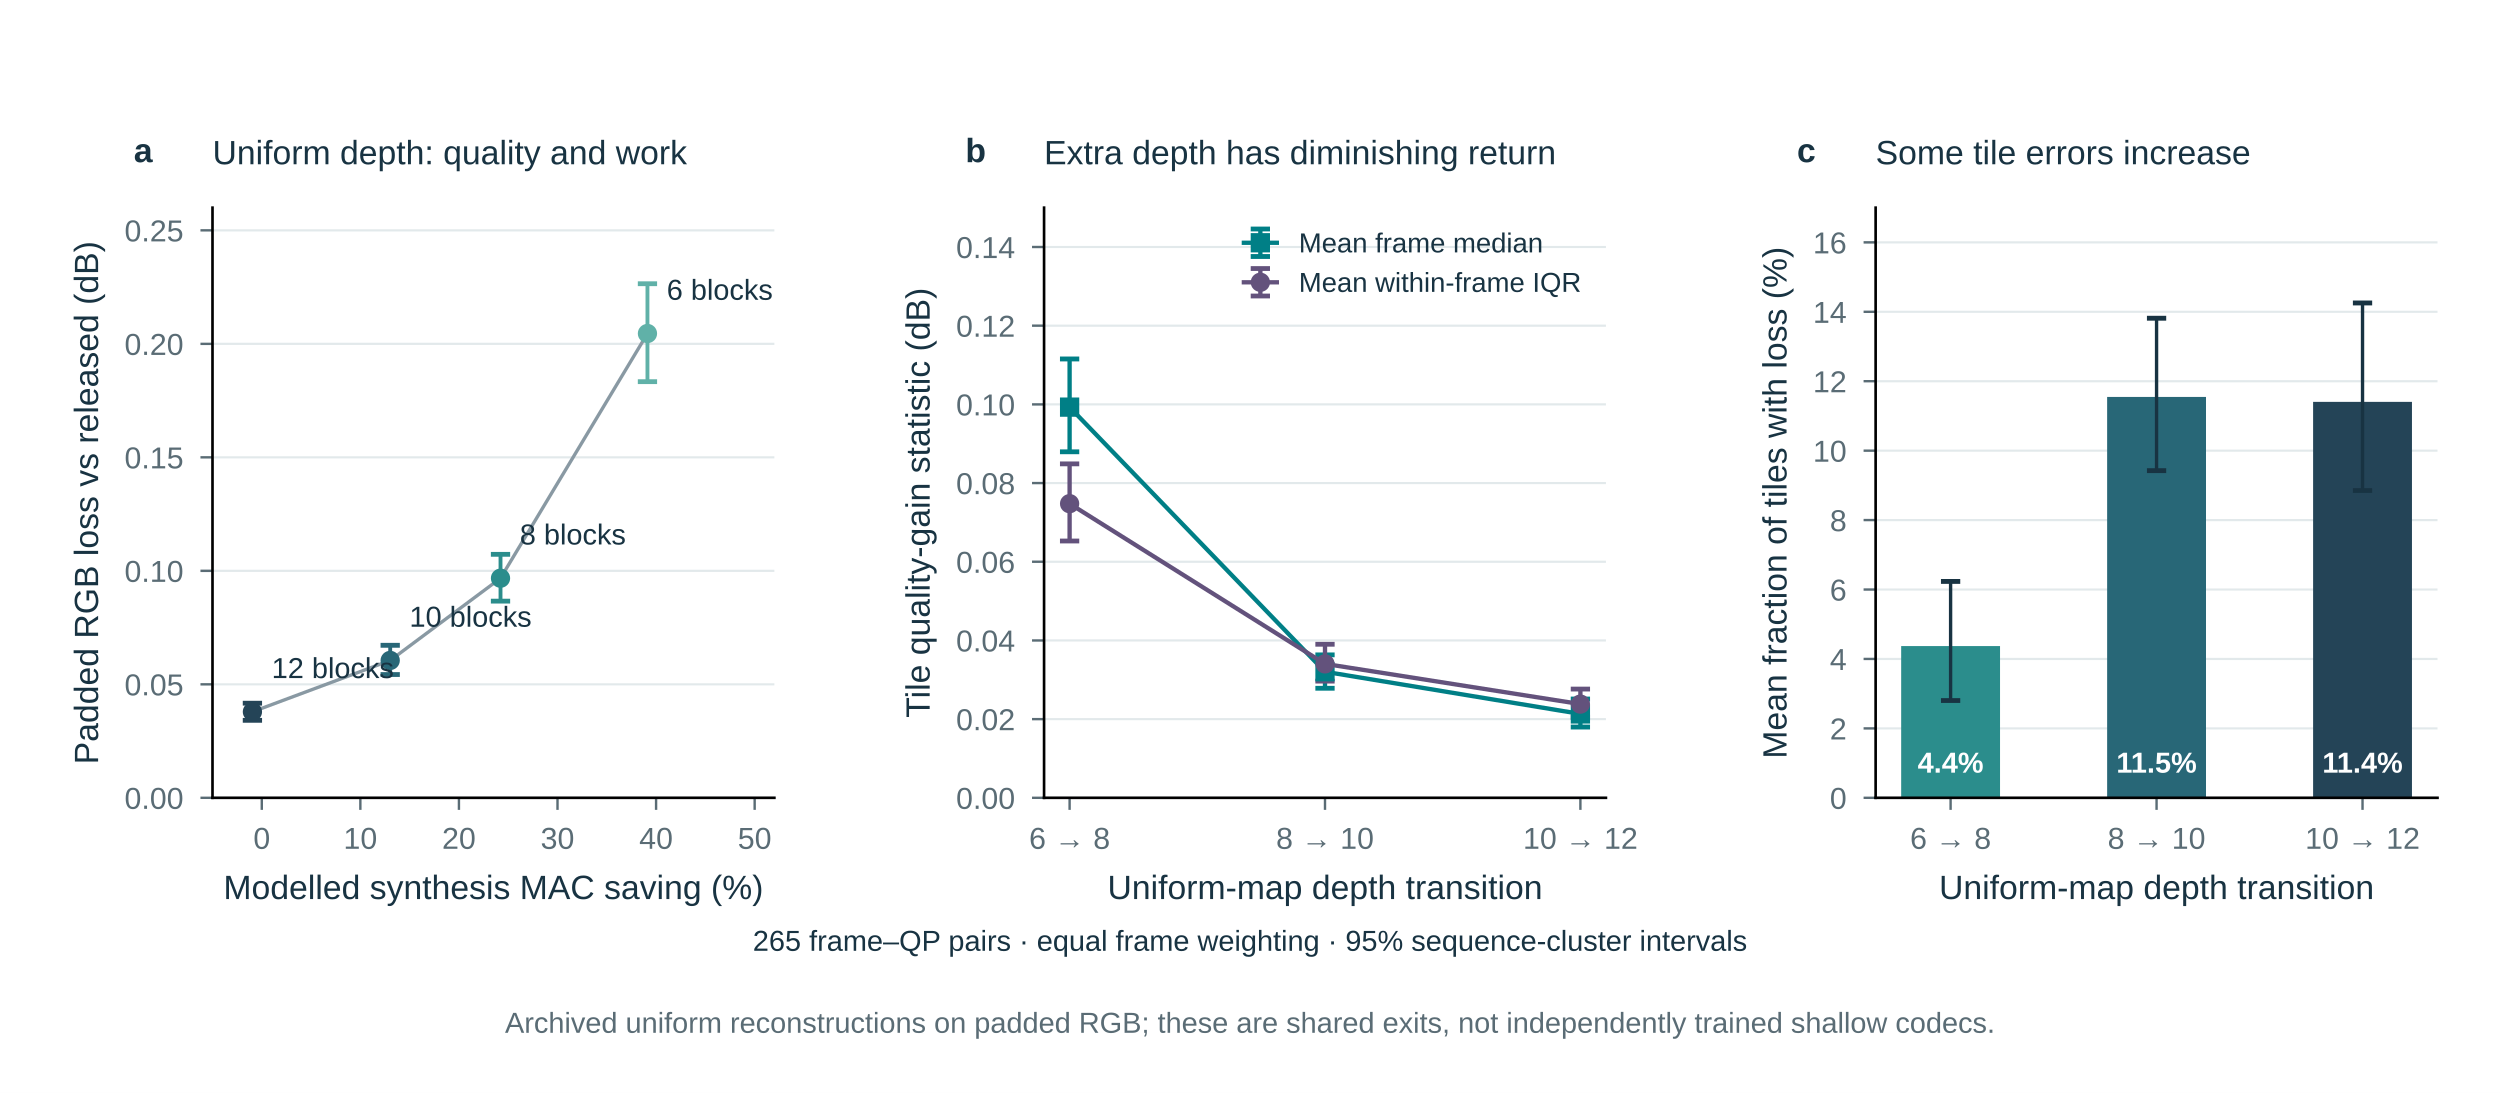
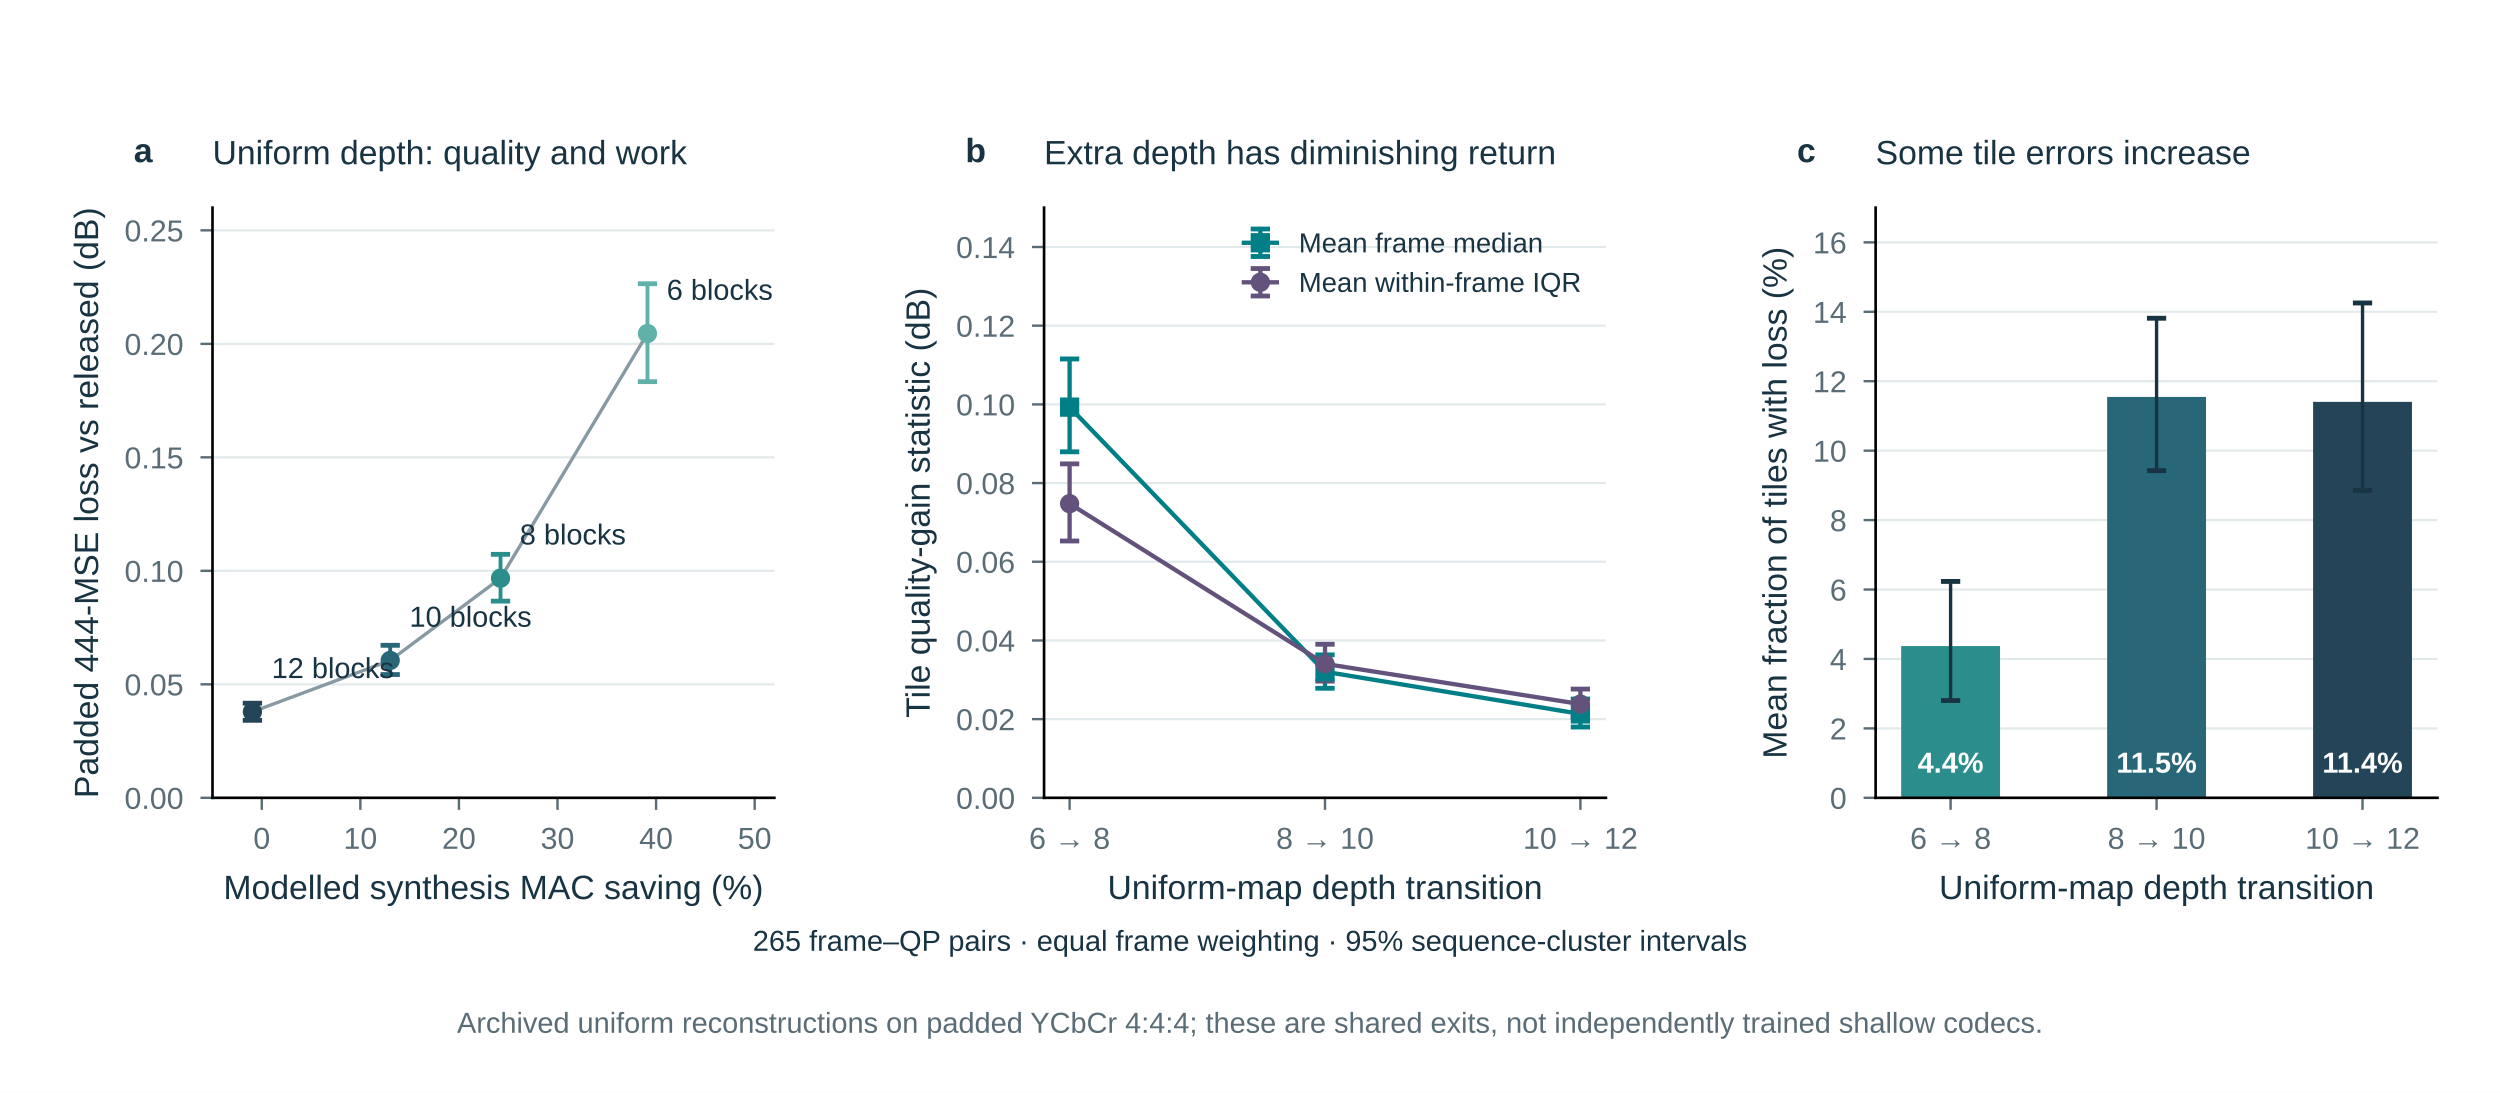
<svg xmlns="http://www.w3.org/2000/svg" xmlns:xlink="http://www.w3.org/1999/xlink" width="518.74pt" height="226.772pt" viewBox="0 0 518.74 226.772" version="1.1">
  <defs>
    <style type="text/css">*{stroke-linejoin: round; stroke-linecap: butt}</style>
  </defs>
  <g id="figure_1">
    <g id="patch_1">
      <path d="M 0 226.772 L 518.74 226.772 L 518.74 0 L 0 0 z " style="fill: #ffffff" />
    </g>
    <g id="axes_1">
      <g id="patch_2">
        <path d="M 44.093 165.543 L 160.678 165.543 L 160.678 43.087 L 44.093 43.087 z " style="fill: #ffffff" />
      </g>
      <g id="matplotlib.axis_1">
        <g id="xtick_1">
          <g id="line2d_1">
            <defs>
              <path id="m8a3f5a587e" d="M 0 0 L 0 2.5 " style="stroke: #5a6c75; stroke-width: 0.5" />
            </defs>
            <g>
              <use xlink:href="#m8a3f5a587e" x="54.32" y="165.543" style="fill: #5a6c75; stroke: #5a6c75; stroke-width: 0.5" />
            </g>
          </g>
          <g id="text_1">
            <text style="font-size: 6.3px; font-family: 'Liberation Sans'; text-anchor: middle; fill: #5a6c75" x="54.32" y="176.13" transform="rotate(-0 54.31972 176.1299)">0</text>
          </g>
        </g>
        <g id="xtick_2">
          <g id="line2d_2">
            <g>
              <use xlink:href="#m8a3f5a587e" x="74.773" y="165.543" style="fill: #5a6c75; stroke: #5a6c75; stroke-width: 0.5" />
            </g>
          </g>
          <g id="text_2">
            <text style="font-size: 6.3px; font-family: 'Liberation Sans'; text-anchor: middle; fill: #5a6c75" x="74.773" y="176.13" transform="rotate(-0 74.77332 176.1299)">10</text>
          </g>
        </g>
        <g id="xtick_3">
          <g id="line2d_3">
            <g>
              <use xlink:href="#m8a3f5a587e" x="95.227" y="165.543" style="fill: #5a6c75; stroke: #5a6c75; stroke-width: 0.5" />
            </g>
          </g>
          <g id="text_3">
            <text style="font-size: 6.3px; font-family: 'Liberation Sans'; text-anchor: middle; fill: #5a6c75" x="95.227" y="176.13" transform="rotate(-0 95.22692 176.1299)">20</text>
          </g>
        </g>
        <g id="xtick_4">
          <g id="line2d_4">
            <g>
              <use xlink:href="#m8a3f5a587e" x="115.681" y="165.543" style="fill: #5a6c75; stroke: #5a6c75; stroke-width: 0.5" />
            </g>
          </g>
          <g id="text_4">
            <text style="font-size: 6.3px; font-family: 'Liberation Sans'; text-anchor: middle; fill: #5a6c75" x="115.681" y="176.13" transform="rotate(-0 115.6805 176.1299)">30</text>
          </g>
        </g>
        <g id="xtick_5">
          <g id="line2d_5">
            <g>
              <use xlink:href="#m8a3f5a587e" x="136.134" y="165.543" style="fill: #5a6c75; stroke: #5a6c75; stroke-width: 0.5" />
            </g>
          </g>
          <g id="text_5">
            <text style="font-size: 6.3px; font-family: 'Liberation Sans'; text-anchor: middle; fill: #5a6c75" x="136.134" y="176.13" transform="rotate(-0 136.1341 176.1299)">40</text>
          </g>
        </g>
        <g id="xtick_6">
          <g id="line2d_6">
            <g>
              <use xlink:href="#m8a3f5a587e" x="156.588" y="165.543" style="fill: #5a6c75; stroke: #5a6c75; stroke-width: 0.5" />
            </g>
          </g>
          <g id="text_6">
            <text style="font-size: 6.3px; font-family: 'Liberation Sans'; text-anchor: middle; fill: #5a6c75" x="156.588" y="176.13" transform="rotate(-0 156.5877 176.1299)">50</text>
          </g>
        </g>
        <g id="text_7">
          <text style="font-size: 7px; font-family: 'Liberation Sans'; text-anchor: middle; fill: #183342" x="102.386" y="186.552" transform="rotate(-0 102.3857 186.5519)">Modelled synthesis MAC saving (%)</text>
        </g>
      </g>
      <g id="matplotlib.axis_2">
        <g id="ytick_1">
          <g id="line2d_7">
            <path d="M 44.093 165.543 L 160.678 165.543 " clip-path="url(#p53f69de0b5)" style="fill: none; stroke: #e2e9eb; stroke-width: 0.45; stroke-linecap: square" />
          </g>
          <g id="line2d_8">
            <defs>
              <path id="ma001f9b098" d="M 0 0 L -2.5 0 " style="stroke: #5a6c75; stroke-width: 0.5" />
            </defs>
            <g>
              <use xlink:href="#ma001f9b098" x="44.093" y="165.543" style="fill: #5a6c75; stroke: #5a6c75; stroke-width: 0.5" />
            </g>
          </g>
          <g id="text_8">
            <text style="font-size: 6.3px; font-family: 'Liberation Sans'; text-anchor: end; fill: #5a6c75" x="38.093" y="167.837" transform="rotate(-0 38.09291 167.8366)">0.00</text>
          </g>
        </g>
        <g id="ytick_2">
          <g id="line2d_9">
            <path d="M 44.093 141.994 L 160.678 141.994 " clip-path="url(#p53f69de0b5)" style="fill: none; stroke: #e2e9eb; stroke-width: 0.45; stroke-linecap: square" />
          </g>
          <g id="line2d_10">
            <g>
              <use xlink:href="#ma001f9b098" x="44.093" y="141.994" style="fill: #5a6c75; stroke: #5a6c75; stroke-width: 0.5" />
            </g>
          </g>
          <g id="text_9">
            <text style="font-size: 6.3px; font-family: 'Liberation Sans'; text-anchor: end; fill: #5a6c75" x="38.093" y="144.287" transform="rotate(-0 38.09291 144.2872)">0.05</text>
          </g>
        </g>
        <g id="ytick_3">
          <g id="line2d_11">
            <path d="M 44.093 118.445 L 160.678 118.445 " clip-path="url(#p53f69de0b5)" style="fill: none; stroke: #e2e9eb; stroke-width: 0.45; stroke-linecap: square" />
          </g>
          <g id="line2d_12">
            <g>
              <use xlink:href="#ma001f9b098" x="44.093" y="118.445" style="fill: #5a6c75; stroke: #5a6c75; stroke-width: 0.5" />
            </g>
          </g>
          <g id="text_10">
            <text style="font-size: 6.3px; font-family: 'Liberation Sans'; text-anchor: end; fill: #5a6c75" x="38.093" y="120.738" transform="rotate(-0 38.09291 120.7379)">0.10</text>
          </g>
        </g>
        <g id="ytick_4">
          <g id="line2d_13">
            <path d="M 44.093 94.895 L 160.678 94.895 " clip-path="url(#p53f69de0b5)" style="fill: none; stroke: #e2e9eb; stroke-width: 0.45; stroke-linecap: square" />
          </g>
          <g id="line2d_14">
            <g>
              <use xlink:href="#ma001f9b098" x="44.093" y="94.895" style="fill: #5a6c75; stroke: #5a6c75; stroke-width: 0.5" />
            </g>
          </g>
          <g id="text_11">
            <text style="font-size: 6.3px; font-family: 'Liberation Sans'; text-anchor: end; fill: #5a6c75" x="38.093" y="97.189" transform="rotate(-0 38.09291 97.1885)">0.15</text>
          </g>
        </g>
        <g id="ytick_5">
          <g id="line2d_15">
            <path d="M 44.093 71.346 L 160.678 71.346 " clip-path="url(#p53f69de0b5)" style="fill: none; stroke: #e2e9eb; stroke-width: 0.45; stroke-linecap: square" />
          </g>
          <g id="line2d_16">
            <g>
              <use xlink:href="#ma001f9b098" x="44.093" y="71.346" style="fill: #5a6c75; stroke: #5a6c75; stroke-width: 0.5" />
            </g>
          </g>
          <g id="text_12">
            <text style="font-size: 6.3px; font-family: 'Liberation Sans'; text-anchor: end; fill: #5a6c75" x="38.093" y="73.639" transform="rotate(-0 38.09291 73.63914)">0.20</text>
          </g>
        </g>
        <g id="ytick_6">
          <g id="line2d_17">
            <path d="M 44.093 47.796 L 160.678 47.796 " clip-path="url(#p53f69de0b5)" style="fill: none; stroke: #e2e9eb; stroke-width: 0.45; stroke-linecap: square" />
          </g>
          <g id="line2d_18">
            <g>
              <use xlink:href="#ma001f9b098" x="44.093" y="47.796" style="fill: #5a6c75; stroke: #5a6c75; stroke-width: 0.5" />
            </g>
          </g>
          <g id="text_13">
            <text style="font-size: 6.3px; font-family: 'Liberation Sans'; text-anchor: end; fill: #5a6c75" x="38.093" y="50.09" transform="rotate(-0 38.09291 50.08977)">0.25</text>
          </g>
        </g>
        <g id="text_14">
-           <text style="font-size: 7px; font-family: 'Liberation Sans'; text-anchor: middle; fill: #183342" x="20.359" y="104.315" transform="rotate(-90 20.35938 104.315)">Padded RGB loss vs released (dB)</text>
+           <text style="font-size: 7px; font-family: 'Liberation Sans'; text-anchor: middle; fill: #183342" x="20.359" y="104.315" transform="rotate(-90 20.35938 104.315)">Padded 444-MSE loss vs released (dB)</text>
        </g>
      </g>
      <g id="line2d_19">
        <path d="M 134.344 69.203 L 103.854 119.973 L 80.965 137.036 L 52.375 147.696 " clip-path="url(#p53f69de0b5)" style="fill: none; stroke: #8999a3; stroke-width: 0.7; stroke-linecap: square" />
      </g>
      <g id="LineCollection_1">
        <path d="M 134.344 79.198 L 134.344 58.873 " clip-path="url(#p53f69de0b5)" style="fill: none; stroke: #60b1a8; stroke-width: 0.8" />
      </g>
      <g id="line2d_20">
        <defs>
          <path id="mf10fb539d4" d="M 2 0 L -2 -0 " style="stroke: #60b1a8" />
        </defs>
        <g clip-path="url(#p53f69de0b5)">
          <use xlink:href="#mf10fb539d4" x="134.344" y="79.198" style="fill: #60b1a8; stroke: #60b1a8" />
        </g>
      </g>
      <g id="line2d_21">
        <g clip-path="url(#p53f69de0b5)">
          <use xlink:href="#mf10fb539d4" x="134.344" y="58.873" style="fill: #60b1a8; stroke: #60b1a8" />
        </g>
      </g>
      <g id="LineCollection_2">
        <path d="M 103.854 124.737 L 103.854 115.026 " clip-path="url(#p53f69de0b5)" style="fill: none; stroke: #2b8d8c; stroke-width: 0.8" />
      </g>
      <g id="line2d_22">
        <defs>
          <path id="m13e690764d" d="M 2 0 L -2 -0 " style="stroke: #2b8d8c" />
        </defs>
        <g clip-path="url(#p53f69de0b5)">
          <use xlink:href="#m13e690764d" x="103.854" y="124.737" style="fill: #2b8d8c; stroke: #2b8d8c" />
        </g>
      </g>
      <g id="line2d_23">
        <g clip-path="url(#p53f69de0b5)">
          <use xlink:href="#m13e690764d" x="103.854" y="115.026" style="fill: #2b8d8c; stroke: #2b8d8c" />
        </g>
      </g>
      <g id="LineCollection_3">
        <path d="M 80.965 139.965 L 80.965 133.898 " clip-path="url(#p53f69de0b5)" style="fill: none; stroke: #286777; stroke-width: 0.8" />
      </g>
      <g id="line2d_24">
        <defs>
          <path id="m87a809e903" d="M 2 0 L -2 -0 " style="stroke: #286777" />
        </defs>
        <g clip-path="url(#p53f69de0b5)">
          <use xlink:href="#m87a809e903" x="80.965" y="139.965" style="fill: #286777; stroke: #286777" />
        </g>
      </g>
      <g id="line2d_25">
        <g clip-path="url(#p53f69de0b5)">
          <use xlink:href="#m87a809e903" x="80.965" y="133.898" style="fill: #286777; stroke: #286777" />
        </g>
      </g>
      <g id="LineCollection_4">
        <path d="M 52.375 149.471 L 52.375 145.907 " clip-path="url(#p53f69de0b5)" style="fill: none; stroke: #244457; stroke-width: 0.8" />
      </g>
      <g id="line2d_26">
        <defs>
          <path id="m56bf6940a8" d="M 2 0 L -2 -0 " style="stroke: #244457" />
        </defs>
        <g clip-path="url(#p53f69de0b5)">
          <use xlink:href="#m56bf6940a8" x="52.375" y="149.471" style="fill: #244457; stroke: #244457" />
        </g>
      </g>
      <g id="line2d_27">
        <g clip-path="url(#p53f69de0b5)">
          <use xlink:href="#m56bf6940a8" x="52.375" y="145.907" style="fill: #244457; stroke: #244457" />
        </g>
      </g>
      <g id="line2d_28">
        <defs>
          <path id="mced88108a4" d="M 0 1.5 C 0.398 1.5 0.779 1.342 1.061 1.061 C 1.342 0.779 1.5 0.398 1.5 0 C 1.5 -0.398 1.342 -0.779 1.061 -1.061 C 0.779 -1.342 0.398 -1.5 0 -1.5 C -0.398 -1.5 -0.779 -1.342 -1.061 -1.061 C -1.342 -0.779 -1.5 -0.398 -1.5 0 C -1.5 0.398 -1.342 0.779 -1.061 1.061 C -0.779 1.342 -0.398 1.5 0 1.5 z " style="stroke: #60b1a8" />
        </defs>
        <g clip-path="url(#p53f69de0b5)">
          <use xlink:href="#mced88108a4" x="134.344" y="69.203" style="fill: #60b1a8; stroke: #60b1a8" />
        </g>
      </g>
      <g id="line2d_29">
        <defs>
          <path id="m2bfa3faadf" d="M 0 1.5 C 0.398 1.5 0.779 1.342 1.061 1.061 C 1.342 0.779 1.5 0.398 1.5 0 C 1.5 -0.398 1.342 -0.779 1.061 -1.061 C 0.779 -1.342 0.398 -1.5 0 -1.5 C -0.398 -1.5 -0.779 -1.342 -1.061 -1.061 C -1.342 -0.779 -1.5 -0.398 -1.5 0 C -1.5 0.398 -1.342 0.779 -1.061 1.061 C -0.779 1.342 -0.398 1.5 0 1.5 z " style="stroke: #2b8d8c" />
        </defs>
        <g clip-path="url(#p53f69de0b5)">
          <use xlink:href="#m2bfa3faadf" x="103.854" y="119.973" style="fill: #2b8d8c; stroke: #2b8d8c" />
        </g>
      </g>
      <g id="line2d_30">
        <defs>
          <path id="mf9a30ee5e5" d="M 0 1.5 C 0.398 1.5 0.779 1.342 1.061 1.061 C 1.342 0.779 1.5 0.398 1.5 0 C 1.5 -0.398 1.342 -0.779 1.061 -1.061 C 0.779 -1.342 0.398 -1.5 0 -1.5 C -0.398 -1.5 -0.779 -1.342 -1.061 -1.061 C -1.342 -0.779 -1.5 -0.398 -1.5 0 C -1.5 0.398 -1.342 0.779 -1.061 1.061 C -0.779 1.342 -0.398 1.5 0 1.5 z " style="stroke: #286777" />
        </defs>
        <g clip-path="url(#p53f69de0b5)">
          <use xlink:href="#mf9a30ee5e5" x="80.965" y="137.036" style="fill: #286777; stroke: #286777" />
        </g>
      </g>
      <g id="line2d_31">
        <defs>
          <path id="ma1c2690194" d="M 0 1.5 C 0.398 1.5 0.779 1.342 1.061 1.061 C 1.342 0.779 1.5 0.398 1.5 0 C 1.5 -0.398 1.342 -0.779 1.061 -1.061 C 0.779 -1.342 0.398 -1.5 0 -1.5 C -0.398 -1.5 -0.779 -1.342 -1.061 -1.061 C -1.342 -0.779 -1.5 -0.398 -1.5 0 C -1.5 0.398 -1.342 0.779 -1.061 1.061 C -0.779 1.342 -0.398 1.5 0 1.5 z " style="stroke: #244457" />
        </defs>
        <g clip-path="url(#p53f69de0b5)">
          <use xlink:href="#ma1c2690194" x="52.375" y="147.696" style="fill: #244457; stroke: #244457" />
        </g>
      </g>
      <g id="patch_3">
        <path d="M 44.093 165.543 L 44.093 43.087 " style="fill: none; stroke: #000000; stroke-width: 0.55; stroke-linejoin: miter; stroke-linecap: square" />
      </g>
      <g id="patch_4">
        <path d="M 44.093 165.543 L 160.678 165.543 " style="fill: none; stroke: #000000; stroke-width: 0.55; stroke-linejoin: miter; stroke-linecap: square" />
      </g>
      <g id="text_15">
        <text style="font-weight: 700; font-size: 7px; font-family: 'Liberation Sans'; text-anchor: start; fill: #183342" x="27.771" y="33.654" transform="rotate(-0 27.77094 33.65378)">a</text>
      </g>
      <g id="text_16">
        <text style="font-size: 6px; font-family: 'Liberation Sans'; text-anchor: start; fill: #183342" x="138.344" y="62.203" transform="rotate(-0 138.3435 62.20304)">6 blocks</text>
      </g>
      <g id="text_17">
        <text style="font-size: 6px; font-family: 'Liberation Sans'; text-anchor: start; fill: #183342" x="107.854" y="112.973" transform="rotate(-0 107.854 112.9725)">8 blocks</text>
      </g>
      <g id="text_18">
        <text style="font-size: 6px; font-family: 'Liberation Sans'; text-anchor: start; fill: #183342" x="84.965" y="130.036" transform="rotate(-0 84.96464 130.0362)">10 blocks</text>
      </g>
      <g id="text_19">
        <text style="font-size: 6px; font-family: 'Liberation Sans'; text-anchor: start; fill: #183342" x="56.375" y="140.696" transform="rotate(-0 56.37515 140.6957)">12 blocks</text>
      </g>
      <g id="text_20">
        <text style="font-size: 7px; font-family: 'Liberation Sans'; text-anchor: start; fill: #183342" x="44.093" y="34.087" transform="rotate(-0 44.09291 34.08661)">Uniform depth: quality and work</text>
      </g>
    </g>
    <g id="axes_2">
      <g id="patch_5">
        <path d="M 216.64 165.543 L 333.225 165.543 L 333.225 43.087 L 216.64 43.087 z " style="fill: #ffffff" />
      </g>
      <g id="matplotlib.axis_3">
        <g id="xtick_7">
          <g id="line2d_32">
            <g>
              <use xlink:href="#m8a3f5a587e" x="221.939" y="165.543" style="fill: #5a6c75; stroke: #5a6c75; stroke-width: 0.5" />
            </g>
          </g>
          <g id="text_21">
            <text style="font-size: 6.3px; font-family: 'Liberation Sans'; text-anchor: middle; fill: #5a6c75" x="221.939" y="176.13" transform="rotate(-0 221.9389 176.1299)">6 → 8</text>
          </g>
        </g>
        <g id="xtick_8">
          <g id="line2d_33">
            <g>
              <use xlink:href="#m8a3f5a587e" x="274.932" y="165.543" style="fill: #5a6c75; stroke: #5a6c75; stroke-width: 0.5" />
            </g>
          </g>
          <g id="text_22">
            <text style="font-size: 6.3px; font-family: 'Liberation Sans'; text-anchor: middle; fill: #5a6c75" x="274.932" y="176.13" transform="rotate(-0 274.9323 176.1299)">8 → 10</text>
          </g>
        </g>
        <g id="xtick_9">
          <g id="line2d_34">
            <g>
              <use xlink:href="#m8a3f5a587e" x="327.926" y="165.543" style="fill: #5a6c75; stroke: #5a6c75; stroke-width: 0.5" />
            </g>
          </g>
          <g id="text_23">
            <text style="font-size: 6.3px; font-family: 'Liberation Sans'; text-anchor: middle; fill: #5a6c75" x="327.926" y="176.13" transform="rotate(-0 327.9257 176.1299)">10 → 12</text>
          </g>
        </g>
        <g id="text_24">
          <text style="font-size: 7px; font-family: 'Liberation Sans'; text-anchor: middle; fill: #183342" x="274.932" y="186.552" transform="rotate(-0 274.9323 186.5519)">Uniform-map depth transition</text>
        </g>
      </g>
      <g id="matplotlib.axis_4">
        <g id="ytick_7">
          <g id="line2d_35">
            <path d="M 216.64 165.543 L 333.225 165.543 " clip-path="url(#pacca0cb4e4)" style="fill: none; stroke: #e2e9eb; stroke-width: 0.45; stroke-linecap: square" />
          </g>
          <g id="line2d_36">
            <g>
              <use xlink:href="#ma001f9b098" x="216.64" y="165.543" style="fill: #5a6c75; stroke: #5a6c75; stroke-width: 0.5" />
            </g>
          </g>
          <g id="text_25">
            <text style="font-size: 6.3px; font-family: 'Liberation Sans'; text-anchor: end; fill: #5a6c75" x="210.64" y="167.837" transform="rotate(-0 210.6395 167.8366)">0.00</text>
          </g>
        </g>
        <g id="ytick_8">
          <g id="line2d_37">
            <path d="M 216.64 149.216 L 333.225 149.216 " clip-path="url(#pacca0cb4e4)" style="fill: none; stroke: #e2e9eb; stroke-width: 0.45; stroke-linecap: square" />
          </g>
          <g id="line2d_38">
            <g>
              <use xlink:href="#ma001f9b098" x="216.64" y="149.216" style="fill: #5a6c75; stroke: #5a6c75; stroke-width: 0.5" />
            </g>
          </g>
          <g id="text_26">
            <text style="font-size: 6.3px; font-family: 'Liberation Sans'; text-anchor: end; fill: #5a6c75" x="210.64" y="151.509" transform="rotate(-0 210.6395 151.509)">0.02</text>
          </g>
        </g>
        <g id="ytick_9">
          <g id="line2d_39">
            <path d="M 216.64 132.888 L 333.225 132.888 " clip-path="url(#pacca0cb4e4)" style="fill: none; stroke: #e2e9eb; stroke-width: 0.45; stroke-linecap: square" />
          </g>
          <g id="line2d_40">
            <g>
              <use xlink:href="#ma001f9b098" x="216.64" y="132.888" style="fill: #5a6c75; stroke: #5a6c75; stroke-width: 0.5" />
            </g>
          </g>
          <g id="text_27">
            <text style="font-size: 6.3px; font-family: 'Liberation Sans'; text-anchor: end; fill: #5a6c75" x="210.64" y="135.181" transform="rotate(-0 210.6395 135.1815)">0.04</text>
          </g>
        </g>
        <g id="ytick_10">
          <g id="line2d_41">
            <path d="M 216.64 116.561 L 333.225 116.561 " clip-path="url(#pacca0cb4e4)" style="fill: none; stroke: #e2e9eb; stroke-width: 0.45; stroke-linecap: square" />
          </g>
          <g id="line2d_42">
            <g>
              <use xlink:href="#ma001f9b098" x="216.64" y="116.561" style="fill: #5a6c75; stroke: #5a6c75; stroke-width: 0.5" />
            </g>
          </g>
          <g id="text_28">
            <text style="font-size: 6.3px; font-family: 'Liberation Sans'; text-anchor: end; fill: #5a6c75" x="210.64" y="118.854" transform="rotate(-0 210.6395 118.8539)">0.06</text>
          </g>
        </g>
        <g id="ytick_11">
          <g id="line2d_43">
            <path d="M 216.64 100.233 L 333.225 100.233 " clip-path="url(#pacca0cb4e4)" style="fill: none; stroke: #e2e9eb; stroke-width: 0.45; stroke-linecap: square" />
          </g>
          <g id="line2d_44">
            <g>
              <use xlink:href="#ma001f9b098" x="216.64" y="100.233" style="fill: #5a6c75; stroke: #5a6c75; stroke-width: 0.5" />
            </g>
          </g>
          <g id="text_29">
            <text style="font-size: 6.3px; font-family: 'Liberation Sans'; text-anchor: end; fill: #5a6c75" x="210.64" y="102.526" transform="rotate(-0 210.6395 102.5264)">0.08</text>
          </g>
        </g>
        <g id="ytick_12">
          <g id="line2d_45">
            <path d="M 216.64 83.906 L 333.225 83.906 " clip-path="url(#pacca0cb4e4)" style="fill: none; stroke: #e2e9eb; stroke-width: 0.45; stroke-linecap: square" />
          </g>
          <g id="line2d_46">
            <g>
              <use xlink:href="#ma001f9b098" x="216.64" y="83.906" style="fill: #5a6c75; stroke: #5a6c75; stroke-width: 0.5" />
            </g>
          </g>
          <g id="text_30">
            <text style="font-size: 6.3px; font-family: 'Liberation Sans'; text-anchor: end; fill: #5a6c75" x="210.64" y="86.199" transform="rotate(-0 210.6395 86.1988)">0.10</text>
          </g>
        </g>
        <g id="ytick_13">
          <g id="line2d_47">
            <path d="M 216.64 67.578 L 333.225 67.578 " clip-path="url(#pacca0cb4e4)" style="fill: none; stroke: #e2e9eb; stroke-width: 0.45; stroke-linecap: square" />
          </g>
          <g id="line2d_48">
            <g>
              <use xlink:href="#ma001f9b098" x="216.64" y="67.578" style="fill: #5a6c75; stroke: #5a6c75; stroke-width: 0.5" />
            </g>
          </g>
          <g id="text_31">
            <text style="font-size: 6.3px; font-family: 'Liberation Sans'; text-anchor: end; fill: #5a6c75" x="210.64" y="69.871" transform="rotate(-0 210.6395 69.87124)">0.12</text>
          </g>
        </g>
        <g id="ytick_14">
          <g id="line2d_49">
            <path d="M 216.64 51.25 L 333.225 51.25 " clip-path="url(#pacca0cb4e4)" style="fill: none; stroke: #e2e9eb; stroke-width: 0.45; stroke-linecap: square" />
          </g>
          <g id="line2d_50">
            <g>
              <use xlink:href="#ma001f9b098" x="216.64" y="51.25" style="fill: #5a6c75; stroke: #5a6c75; stroke-width: 0.5" />
            </g>
          </g>
          <g id="text_32">
            <text style="font-size: 6.3px; font-family: 'Liberation Sans'; text-anchor: end; fill: #5a6c75" x="210.64" y="53.544" transform="rotate(-0 210.6395 53.54368)">0.14</text>
          </g>
        </g>
        <g id="text_33">
          <text style="font-size: 7px; font-family: 'Liberation Sans'; text-anchor: middle; fill: #183342" x="192.906" y="104.315" transform="rotate(-90 192.906 104.315)">Tile quality-gain statistic (dB)</text>
        </g>
      </g>
      <g id="LineCollection_5">
        <path d="M 221.939 93.75 L 221.939 74.486 " clip-path="url(#pacca0cb4e4)" style="fill: none; stroke: #007f86; stroke-width: 0.9" />
        <path d="M 274.932 142.816 L 274.932 135.882 " clip-path="url(#pacca0cb4e4)" style="fill: none; stroke: #007f86; stroke-width: 0.9" />
        <path d="M 327.926 150.858 L 327.926 145.045 " clip-path="url(#pacca0cb4e4)" style="fill: none; stroke: #007f86; stroke-width: 0.9" />
      </g>
      <g id="line2d_51">
        <defs>
          <path id="md72369bccf" d="M 2 0 L -2 -0 " style="stroke: #007f86" />
        </defs>
        <g clip-path="url(#pacca0cb4e4)">
          <use xlink:href="#md72369bccf" x="221.939" y="93.75" style="fill: #007f86; stroke: #007f86" />
          <use xlink:href="#md72369bccf" x="274.932" y="142.816" style="fill: #007f86; stroke: #007f86" />
          <use xlink:href="#md72369bccf" x="327.926" y="150.858" style="fill: #007f86; stroke: #007f86" />
        </g>
      </g>
      <g id="line2d_52">
        <g clip-path="url(#pacca0cb4e4)">
          <use xlink:href="#md72369bccf" x="221.939" y="74.486" style="fill: #007f86; stroke: #007f86" />
          <use xlink:href="#md72369bccf" x="274.932" y="135.882" style="fill: #007f86; stroke: #007f86" />
          <use xlink:href="#md72369bccf" x="327.926" y="145.045" style="fill: #007f86; stroke: #007f86" />
        </g>
      </g>
      <g id="LineCollection_6">
        <path d="M 221.939 112.251 L 221.939 96.249 " clip-path="url(#pacca0cb4e4)" style="fill: none; stroke: #63527c; stroke-width: 0.9" />
        <path d="M 274.932 141.337 L 274.932 133.681 " clip-path="url(#pacca0cb4e4)" style="fill: none; stroke: #63527c; stroke-width: 0.9" />
        <path d="M 327.926 148.852 L 327.926 142.979 " clip-path="url(#pacca0cb4e4)" style="fill: none; stroke: #63527c; stroke-width: 0.9" />
      </g>
      <g id="line2d_53">
        <defs>
          <path id="mdf914b13ae" d="M 2 0 L -2 -0 " style="stroke: #63527c" />
        </defs>
        <g clip-path="url(#pacca0cb4e4)">
          <use xlink:href="#mdf914b13ae" x="221.939" y="112.251" style="fill: #63527c; stroke: #63527c" />
          <use xlink:href="#mdf914b13ae" x="274.932" y="141.337" style="fill: #63527c; stroke: #63527c" />
          <use xlink:href="#mdf914b13ae" x="327.926" y="148.852" style="fill: #63527c; stroke: #63527c" />
        </g>
      </g>
      <g id="line2d_54">
        <g clip-path="url(#pacca0cb4e4)">
          <use xlink:href="#mdf914b13ae" x="221.939" y="96.249" style="fill: #63527c; stroke: #63527c" />
          <use xlink:href="#mdf914b13ae" x="274.932" y="133.681" style="fill: #63527c; stroke: #63527c" />
          <use xlink:href="#mdf914b13ae" x="327.926" y="142.979" style="fill: #63527c; stroke: #63527c" />
        </g>
      </g>
      <g id="line2d_55">
        <path d="M 221.939 84.478 L 274.932 139.386 L 327.926 148.141 " clip-path="url(#pacca0cb4e4)" style="fill: none; stroke: #007f86; stroke-width: 0.9; stroke-linecap: square" />
        <defs>
          <path id="m2ad78712fb" d="M -1.5 1.5 L 1.5 1.5 L 1.5 -1.5 L -1.5 -1.5 z " style="stroke: #007f86; stroke-linejoin: miter" />
        </defs>
        <g clip-path="url(#pacca0cb4e4)">
          <use xlink:href="#m2ad78712fb" x="221.939" y="84.478" style="fill: #007f86; stroke: #007f86; stroke-linejoin: miter" />
          <use xlink:href="#m2ad78712fb" x="274.932" y="139.386" style="fill: #007f86; stroke: #007f86; stroke-linejoin: miter" />
          <use xlink:href="#m2ad78712fb" x="327.926" y="148.141" style="fill: #007f86; stroke: #007f86; stroke-linejoin: miter" />
        </g>
      </g>
      <g id="line2d_56">
        <path d="M 221.939 104.509 L 274.932 137.752 L 327.926 146.097 " clip-path="url(#pacca0cb4e4)" style="fill: none; stroke: #63527c; stroke-width: 0.9; stroke-linecap: square" />
        <defs>
          <path id="me3afbb41fd" d="M 0 1.5 C 0.398 1.5 0.779 1.342 1.061 1.061 C 1.342 0.779 1.5 0.398 1.5 0 C 1.5 -0.398 1.342 -0.779 1.061 -1.061 C 0.779 -1.342 0.398 -1.5 0 -1.5 C -0.398 -1.5 -0.779 -1.342 -1.061 -1.061 C -1.342 -0.779 -1.5 -0.398 -1.5 0 C -1.5 0.398 -1.342 0.779 -1.061 1.061 C -0.779 1.342 -0.398 1.5 0 1.5 z " style="stroke: #63527c" />
        </defs>
        <g clip-path="url(#pacca0cb4e4)">
          <use xlink:href="#me3afbb41fd" x="221.939" y="104.509" style="fill: #63527c; stroke: #63527c" />
          <use xlink:href="#me3afbb41fd" x="274.932" y="137.752" style="fill: #63527c; stroke: #63527c" />
          <use xlink:href="#me3afbb41fd" x="327.926" y="146.097" style="fill: #63527c; stroke: #63527c" />
        </g>
      </g>
      <g id="patch_6">
        <path d="M 216.64 165.543 L 216.64 43.087 " style="fill: none; stroke: #000000; stroke-width: 0.55; stroke-linejoin: miter; stroke-linecap: square" />
      </g>
      <g id="patch_7">
        <path d="M 216.64 165.543 L 333.225 165.543 " style="fill: none; stroke: #000000; stroke-width: 0.55; stroke-linejoin: miter; stroke-linecap: square" />
      </g>
      <g id="text_34">
        <text style="font-weight: 700; font-size: 7px; font-family: 'Liberation Sans'; text-anchor: start; fill: #183342" x="200.318" y="33.654" transform="rotate(-0 200.3175 33.65378)">b</text>
      </g>
      <g id="text_35">
        <text style="font-size: 7px; font-family: 'Liberation Sans'; text-anchor: start; fill: #183342" x="216.64" y="34.087" transform="rotate(-0 216.6395 34.08661)">Extra depth has diminishing return</text>
      </g>
      <g id="legend_1">
        <g id="LineCollection_7">
          <path d="M 261.518 53.221 L 261.518 47.521 " style="fill: none; stroke: #007f86; stroke-width: 0.9" />
        </g>
        <g id="line2d_57">
          <g>
            <use xlink:href="#md72369bccf" x="261.518" y="53.221" style="fill: #007f86; stroke: #007f86" />
          </g>
        </g>
        <g id="line2d_58">
          <g>
            <use xlink:href="#md72369bccf" x="261.518" y="47.521" style="fill: #007f86; stroke: #007f86" />
          </g>
        </g>
        <g id="line2d_59">
          <path d="M 258.098 50.371 L 264.938 50.371 " style="fill: none; stroke: #007f86; stroke-width: 0.9; stroke-linecap: square" />
        </g>
        <g id="line2d_60">
          <g>
            <use xlink:href="#m2ad78712fb" x="261.518" y="50.371" style="fill: #007f86; stroke: #007f86; stroke-linejoin: miter" />
          </g>
        </g>
        <g id="text_36">
          <text style="font-size: 5.7px; font-family: 'Liberation Sans'; text-anchor: start; fill: #183342" x="269.498" y="52.366" transform="rotate(-0 269.4982 52.36637)">Mean frame median</text>
        </g>
        <g id="LineCollection_8">
          <path d="M 261.518 61.421 L 261.518 55.721 " style="fill: none; stroke: #63527c; stroke-width: 0.9" />
        </g>
        <g id="line2d_61">
          <g>
            <use xlink:href="#mdf914b13ae" x="261.518" y="61.421" style="fill: #63527c; stroke: #63527c" />
          </g>
        </g>
        <g id="line2d_62">
          <g>
            <use xlink:href="#mdf914b13ae" x="261.518" y="55.721" style="fill: #63527c; stroke: #63527c" />
          </g>
        </g>
        <g id="line2d_63">
          <path d="M 258.098 58.571 L 264.938 58.571 " style="fill: none; stroke: #63527c; stroke-width: 0.9; stroke-linecap: square" />
        </g>
        <g id="line2d_64">
          <g>
            <use xlink:href="#me3afbb41fd" x="261.518" y="58.571" style="fill: #63527c; stroke: #63527c" />
          </g>
        </g>
        <g id="text_37">
          <text style="font-size: 5.7px; font-family: 'Liberation Sans'; text-anchor: start; fill: #183342" x="269.498" y="60.566" transform="rotate(-0 269.4982 60.56569)">Mean within-frame IQR</text>
        </g>
      </g>
    </g>
    <g id="axes_3">
      <g id="patch_8">
        <path d="M 389.186 165.543 L 505.772 165.543 L 505.772 43.087 L 389.186 43.087 z " style="fill: #ffffff" />
      </g>
      <g id="matplotlib.axis_5">
        <g id="xtick_10">
          <g id="line2d_65">
            <g>
              <use xlink:href="#m8a3f5a587e" x="404.742" y="165.543" style="fill: #5a6c75; stroke: #5a6c75; stroke-width: 0.5" />
            </g>
          </g>
          <g id="text_38">
            <text style="font-size: 6.3px; font-family: 'Liberation Sans'; text-anchor: middle; fill: #5a6c75" x="404.742" y="176.13" transform="rotate(-0 404.7422 176.1299)">6 → 8</text>
          </g>
        </g>
        <g id="xtick_11">
          <g id="line2d_66">
            <g>
              <use xlink:href="#m8a3f5a587e" x="447.479" y="165.543" style="fill: #5a6c75; stroke: #5a6c75; stroke-width: 0.5" />
            </g>
          </g>
          <g id="text_39">
            <text style="font-size: 6.3px; font-family: 'Liberation Sans'; text-anchor: middle; fill: #5a6c75" x="447.479" y="176.13" transform="rotate(-0 447.4789 176.1299)">8 → 10</text>
          </g>
        </g>
        <g id="xtick_12">
          <g id="line2d_67">
            <g>
              <use xlink:href="#m8a3f5a587e" x="490.216" y="165.543" style="fill: #5a6c75; stroke: #5a6c75; stroke-width: 0.5" />
            </g>
          </g>
          <g id="text_40">
            <text style="font-size: 6.3px; font-family: 'Liberation Sans'; text-anchor: middle; fill: #5a6c75" x="490.216" y="176.13" transform="rotate(-0 490.2155 176.1299)">10 → 12</text>
          </g>
        </g>
        <g id="text_41">
          <text style="font-size: 7px; font-family: 'Liberation Sans'; text-anchor: middle; fill: #183342" x="447.479" y="186.552" transform="rotate(-0 447.4789 186.5519)">Uniform-map depth transition</text>
        </g>
      </g>
      <g id="matplotlib.axis_6">
        <g id="ytick_15">
          <g id="line2d_68">
            <path d="M 389.186 165.543 L 505.772 165.543 " clip-path="url(#p266f1ac611)" style="fill: none; stroke: #e2e9eb; stroke-width: 0.45; stroke-linecap: square" />
          </g>
          <g id="line2d_69">
            <g>
              <use xlink:href="#ma001f9b098" x="389.186" y="165.543" style="fill: #5a6c75; stroke: #5a6c75; stroke-width: 0.5" />
            </g>
          </g>
          <g id="text_42">
            <text style="font-size: 6.3px; font-family: 'Liberation Sans'; text-anchor: end; fill: #5a6c75" x="383.186" y="167.837" transform="rotate(-0 383.1861 167.8366)">0</text>
          </g>
        </g>
        <g id="ytick_16">
          <g id="line2d_70">
            <path d="M 389.186 151.137 L 505.772 151.137 " clip-path="url(#p266f1ac611)" style="fill: none; stroke: #e2e9eb; stroke-width: 0.45; stroke-linecap: square" />
          </g>
          <g id="line2d_71">
            <g>
              <use xlink:href="#ma001f9b098" x="389.186" y="151.137" style="fill: #5a6c75; stroke: #5a6c75; stroke-width: 0.5" />
            </g>
          </g>
          <g id="text_43">
            <text style="font-size: 6.3px; font-family: 'Liberation Sans'; text-anchor: end; fill: #5a6c75" x="383.186" y="153.43" transform="rotate(-0 383.1861 153.4299)">2</text>
          </g>
        </g>
        <g id="ytick_17">
          <g id="line2d_72">
            <path d="M 389.186 136.73 L 505.772 136.73 " clip-path="url(#p266f1ac611)" style="fill: none; stroke: #e2e9eb; stroke-width: 0.45; stroke-linecap: square" />
          </g>
          <g id="line2d_73">
            <g>
              <use xlink:href="#ma001f9b098" x="389.186" y="136.73" style="fill: #5a6c75; stroke: #5a6c75; stroke-width: 0.5" />
            </g>
          </g>
          <g id="text_44">
            <text style="font-size: 6.3px; font-family: 'Liberation Sans'; text-anchor: end; fill: #5a6c75" x="383.186" y="139.023" transform="rotate(-0 383.1861 139.0233)">4</text>
          </g>
        </g>
        <g id="ytick_18">
          <g id="line2d_74">
            <path d="M 389.186 122.323 L 505.772 122.323 " clip-path="url(#p266f1ac611)" style="fill: none; stroke: #e2e9eb; stroke-width: 0.45; stroke-linecap: square" />
          </g>
          <g id="line2d_75">
            <g>
              <use xlink:href="#ma001f9b098" x="389.186" y="122.323" style="fill: #5a6c75; stroke: #5a6c75; stroke-width: 0.5" />
            </g>
          </g>
          <g id="text_45">
            <text style="font-size: 6.3px; font-family: 'Liberation Sans'; text-anchor: end; fill: #5a6c75" x="383.186" y="124.617" transform="rotate(-0 383.1861 124.6166)">6</text>
          </g>
        </g>
        <g id="ytick_19">
          <g id="line2d_76">
            <path d="M 389.186 107.917 L 505.772 107.917 " clip-path="url(#p266f1ac611)" style="fill: none; stroke: #e2e9eb; stroke-width: 0.45; stroke-linecap: square" />
          </g>
          <g id="line2d_77">
            <g>
              <use xlink:href="#ma001f9b098" x="389.186" y="107.917" style="fill: #5a6c75; stroke: #5a6c75; stroke-width: 0.5" />
            </g>
          </g>
          <g id="text_46">
            <text style="font-size: 6.3px; font-family: 'Liberation Sans'; text-anchor: end; fill: #5a6c75" x="383.186" y="110.21" transform="rotate(-0 383.1861 110.2099)">8</text>
          </g>
        </g>
        <g id="ytick_20">
          <g id="line2d_78">
            <path d="M 389.186 93.51 L 505.772 93.51 " clip-path="url(#p266f1ac611)" style="fill: none; stroke: #e2e9eb; stroke-width: 0.45; stroke-linecap: square" />
          </g>
          <g id="line2d_79">
            <g>
              <use xlink:href="#ma001f9b098" x="389.186" y="93.51" style="fill: #5a6c75; stroke: #5a6c75; stroke-width: 0.5" />
            </g>
          </g>
          <g id="text_47">
            <text style="font-size: 6.3px; font-family: 'Liberation Sans'; text-anchor: end; fill: #5a6c75" x="383.186" y="95.803" transform="rotate(-0 383.1861 95.80324)">10</text>
          </g>
        </g>
        <g id="ytick_21">
          <g id="line2d_80">
            <path d="M 389.186 79.103 L 505.772 79.103 " clip-path="url(#p266f1ac611)" style="fill: none; stroke: #e2e9eb; stroke-width: 0.45; stroke-linecap: square" />
          </g>
          <g id="line2d_81">
            <g>
              <use xlink:href="#ma001f9b098" x="389.186" y="79.103" style="fill: #5a6c75; stroke: #5a6c75; stroke-width: 0.5" />
            </g>
          </g>
          <g id="text_48">
            <text style="font-size: 6.3px; font-family: 'Liberation Sans'; text-anchor: end; fill: #5a6c75" x="383.186" y="81.397" transform="rotate(-0 383.1861 81.39657)">12</text>
          </g>
        </g>
        <g id="ytick_22">
          <g id="line2d_82">
            <path d="M 389.186 64.697 L 505.772 64.697 " clip-path="url(#p266f1ac611)" style="fill: none; stroke: #e2e9eb; stroke-width: 0.45; stroke-linecap: square" />
          </g>
          <g id="line2d_83">
            <g>
              <use xlink:href="#ma001f9b098" x="389.186" y="64.697" style="fill: #5a6c75; stroke: #5a6c75; stroke-width: 0.5" />
            </g>
          </g>
          <g id="text_49">
            <text style="font-size: 6.3px; font-family: 'Liberation Sans'; text-anchor: end; fill: #5a6c75" x="383.186" y="66.99" transform="rotate(-0 383.1861 66.9899)">14</text>
          </g>
        </g>
        <g id="ytick_23">
          <g id="line2d_84">
            <path d="M 389.186 50.29 L 505.772 50.29 " clip-path="url(#p266f1ac611)" style="fill: none; stroke: #e2e9eb; stroke-width: 0.45; stroke-linecap: square" />
          </g>
          <g id="line2d_85">
            <g>
              <use xlink:href="#ma001f9b098" x="389.186" y="50.29" style="fill: #5a6c75; stroke: #5a6c75; stroke-width: 0.5" />
            </g>
          </g>
          <g id="text_50">
            <text style="font-size: 6.3px; font-family: 'Liberation Sans'; text-anchor: end; fill: #5a6c75" x="383.186" y="52.583" transform="rotate(-0 383.1861 52.58324)">16</text>
          </g>
        </g>
        <g id="text_51">
          <text style="font-size: 7px; font-family: 'Liberation Sans'; text-anchor: middle; fill: #183342" x="370.706" y="104.315" transform="rotate(-90 370.7062 104.315)">Mean fraction of tiles with loss (%)</text>
        </g>
      </g>
      <g id="patch_9">
        <path d="M 394.485 165.543 L 414.999 165.543 L 414.999 134.057 L 394.485 134.057 z " clip-path="url(#p266f1ac611)" style="fill: #2b8d8c" />
      </g>
      <g id="patch_10">
        <path d="M 437.222 165.543 L 457.736 165.543 L 457.736 82.365 L 437.222 82.365 z " clip-path="url(#p266f1ac611)" style="fill: #286777" />
      </g>
      <g id="patch_11">
        <path d="M 479.959 165.543 L 500.472 165.543 L 500.472 83.385 L 479.959 83.385 z " clip-path="url(#p266f1ac611)" style="fill: #244457" />
      </g>
      <g id="patch_12">
        <path d="M 389.186 165.543 L 389.186 43.087 " style="fill: none; stroke: #000000; stroke-width: 0.55; stroke-linejoin: miter; stroke-linecap: square" />
      </g>
      <g id="patch_13">
        <path d="M 389.186 165.543 L 505.772 165.543 " style="fill: none; stroke: #000000; stroke-width: 0.55; stroke-linejoin: miter; stroke-linecap: square" />
      </g>
      <g id="text_52">
        <text style="font-weight: 700; font-size: 7px; font-family: 'Liberation Sans'; text-anchor: start; fill: #183342" x="372.864" y="33.654" transform="rotate(-0 372.8641 33.65378)">c</text>
      </g>
      <g id="LineCollection_9">
        <path d="M 404.742 145.362 L 404.742 120.647 " clip-path="url(#p266f1ac611)" style="fill: none; stroke: #183342; stroke-width: 0.7" />
        <path d="M 447.479 97.655 L 447.479 66.033 " clip-path="url(#p266f1ac611)" style="fill: none; stroke: #183342; stroke-width: 0.7" />
        <path d="M 490.216 101.779 L 490.216 62.862 " clip-path="url(#p266f1ac611)" style="fill: none; stroke: #183342; stroke-width: 0.7" />
      </g>
      <g id="line2d_86">
        <defs>
          <path id="m90e8d469fa" d="M 2 0 L -2 -0 " style="stroke: #183342" />
        </defs>
        <g clip-path="url(#p266f1ac611)">
          <use xlink:href="#m90e8d469fa" x="404.742" y="145.362" style="fill: #1f77b4; stroke: #183342" />
          <use xlink:href="#m90e8d469fa" x="447.479" y="97.655" style="fill: #1f77b4; stroke: #183342" />
          <use xlink:href="#m90e8d469fa" x="490.216" y="101.779" style="fill: #1f77b4; stroke: #183342" />
        </g>
      </g>
      <g id="line2d_87">
        <g clip-path="url(#p266f1ac611)">
          <use xlink:href="#m90e8d469fa" x="404.742" y="120.647" style="fill: #1f77b4; stroke: #183342" />
          <use xlink:href="#m90e8d469fa" x="447.479" y="66.033" style="fill: #1f77b4; stroke: #183342" />
          <use xlink:href="#m90e8d469fa" x="490.216" y="62.862" style="fill: #1f77b4; stroke: #183342" />
        </g>
      </g>
      <g id="text_53">
        <text style="font-weight: 700; font-size: 6px; font-family: 'Liberation Sans'; text-anchor: middle; fill: #ffffff" x="404.742" y="160.319" transform="rotate(-0 404.7422 160.3188)">4.4%</text>
      </g>
      <g id="text_54">
        <text style="font-weight: 700; font-size: 6px; font-family: 'Liberation Sans'; text-anchor: middle; fill: #ffffff" x="447.479" y="160.319" transform="rotate(-0 447.4789 160.3188)">11.5%</text>
      </g>
      <g id="text_55">
        <text style="font-weight: 700; font-size: 6px; font-family: 'Liberation Sans'; text-anchor: middle; fill: #ffffff" x="490.216" y="160.319" transform="rotate(-0 490.2155 160.3188)">11.4%</text>
      </g>
      <g id="text_56">
        <text style="font-size: 7px; font-family: 'Liberation Sans'; text-anchor: start; fill: #183342" x="389.186" y="34.087" transform="rotate(-0 389.1861 34.08661)">Some tile errors increase</text>
      </g>
    </g>
    <g id="text_57">
      <text style="font-size: 6px; font-family: 'Liberation Sans'; text-anchor: middle; fill: #183342" x="259.37" y="197.291" transform="rotate(-0 259.3701 197.2913)">265 frame–QP pairs · equal frame weighting · 95% sequence-cluster intervals</text>
    </g>
    <g id="text_58">
-       <text style="font-size: 6px; font-family: 'Liberation Sans'; text-anchor: middle; fill: #5a6c75" x="259.37" y="214.299" transform="rotate(-0 259.3701 214.2992)">Archived uniform reconstructions on padded RGB; these are shared exits, not independently trained shallow codecs.</text>
+       <text style="font-size: 6px; font-family: 'Liberation Sans'; text-anchor: middle; fill: #5a6c75" x="259.37" y="214.299" transform="rotate(-0 259.3701 214.2992)">Archived uniform reconstructions on padded YCbCr 4:4:4; these are shared exits, not independently trained shallow codecs.</text>
    </g>
  </g>
  <defs>
    <clipPath id="p53f69de0b5">
      <rect x="44.093" y="43.087" width="116.586" height="122.457" />
    </clipPath>
    <clipPath id="pacca0cb4e4">
      <rect x="216.64" y="43.087" width="116.586" height="122.457" />
    </clipPath>
    <clipPath id="p266f1ac611">
      <rect x="389.186" y="43.087" width="116.586" height="122.457" />
    </clipPath>
  </defs>
</svg>
